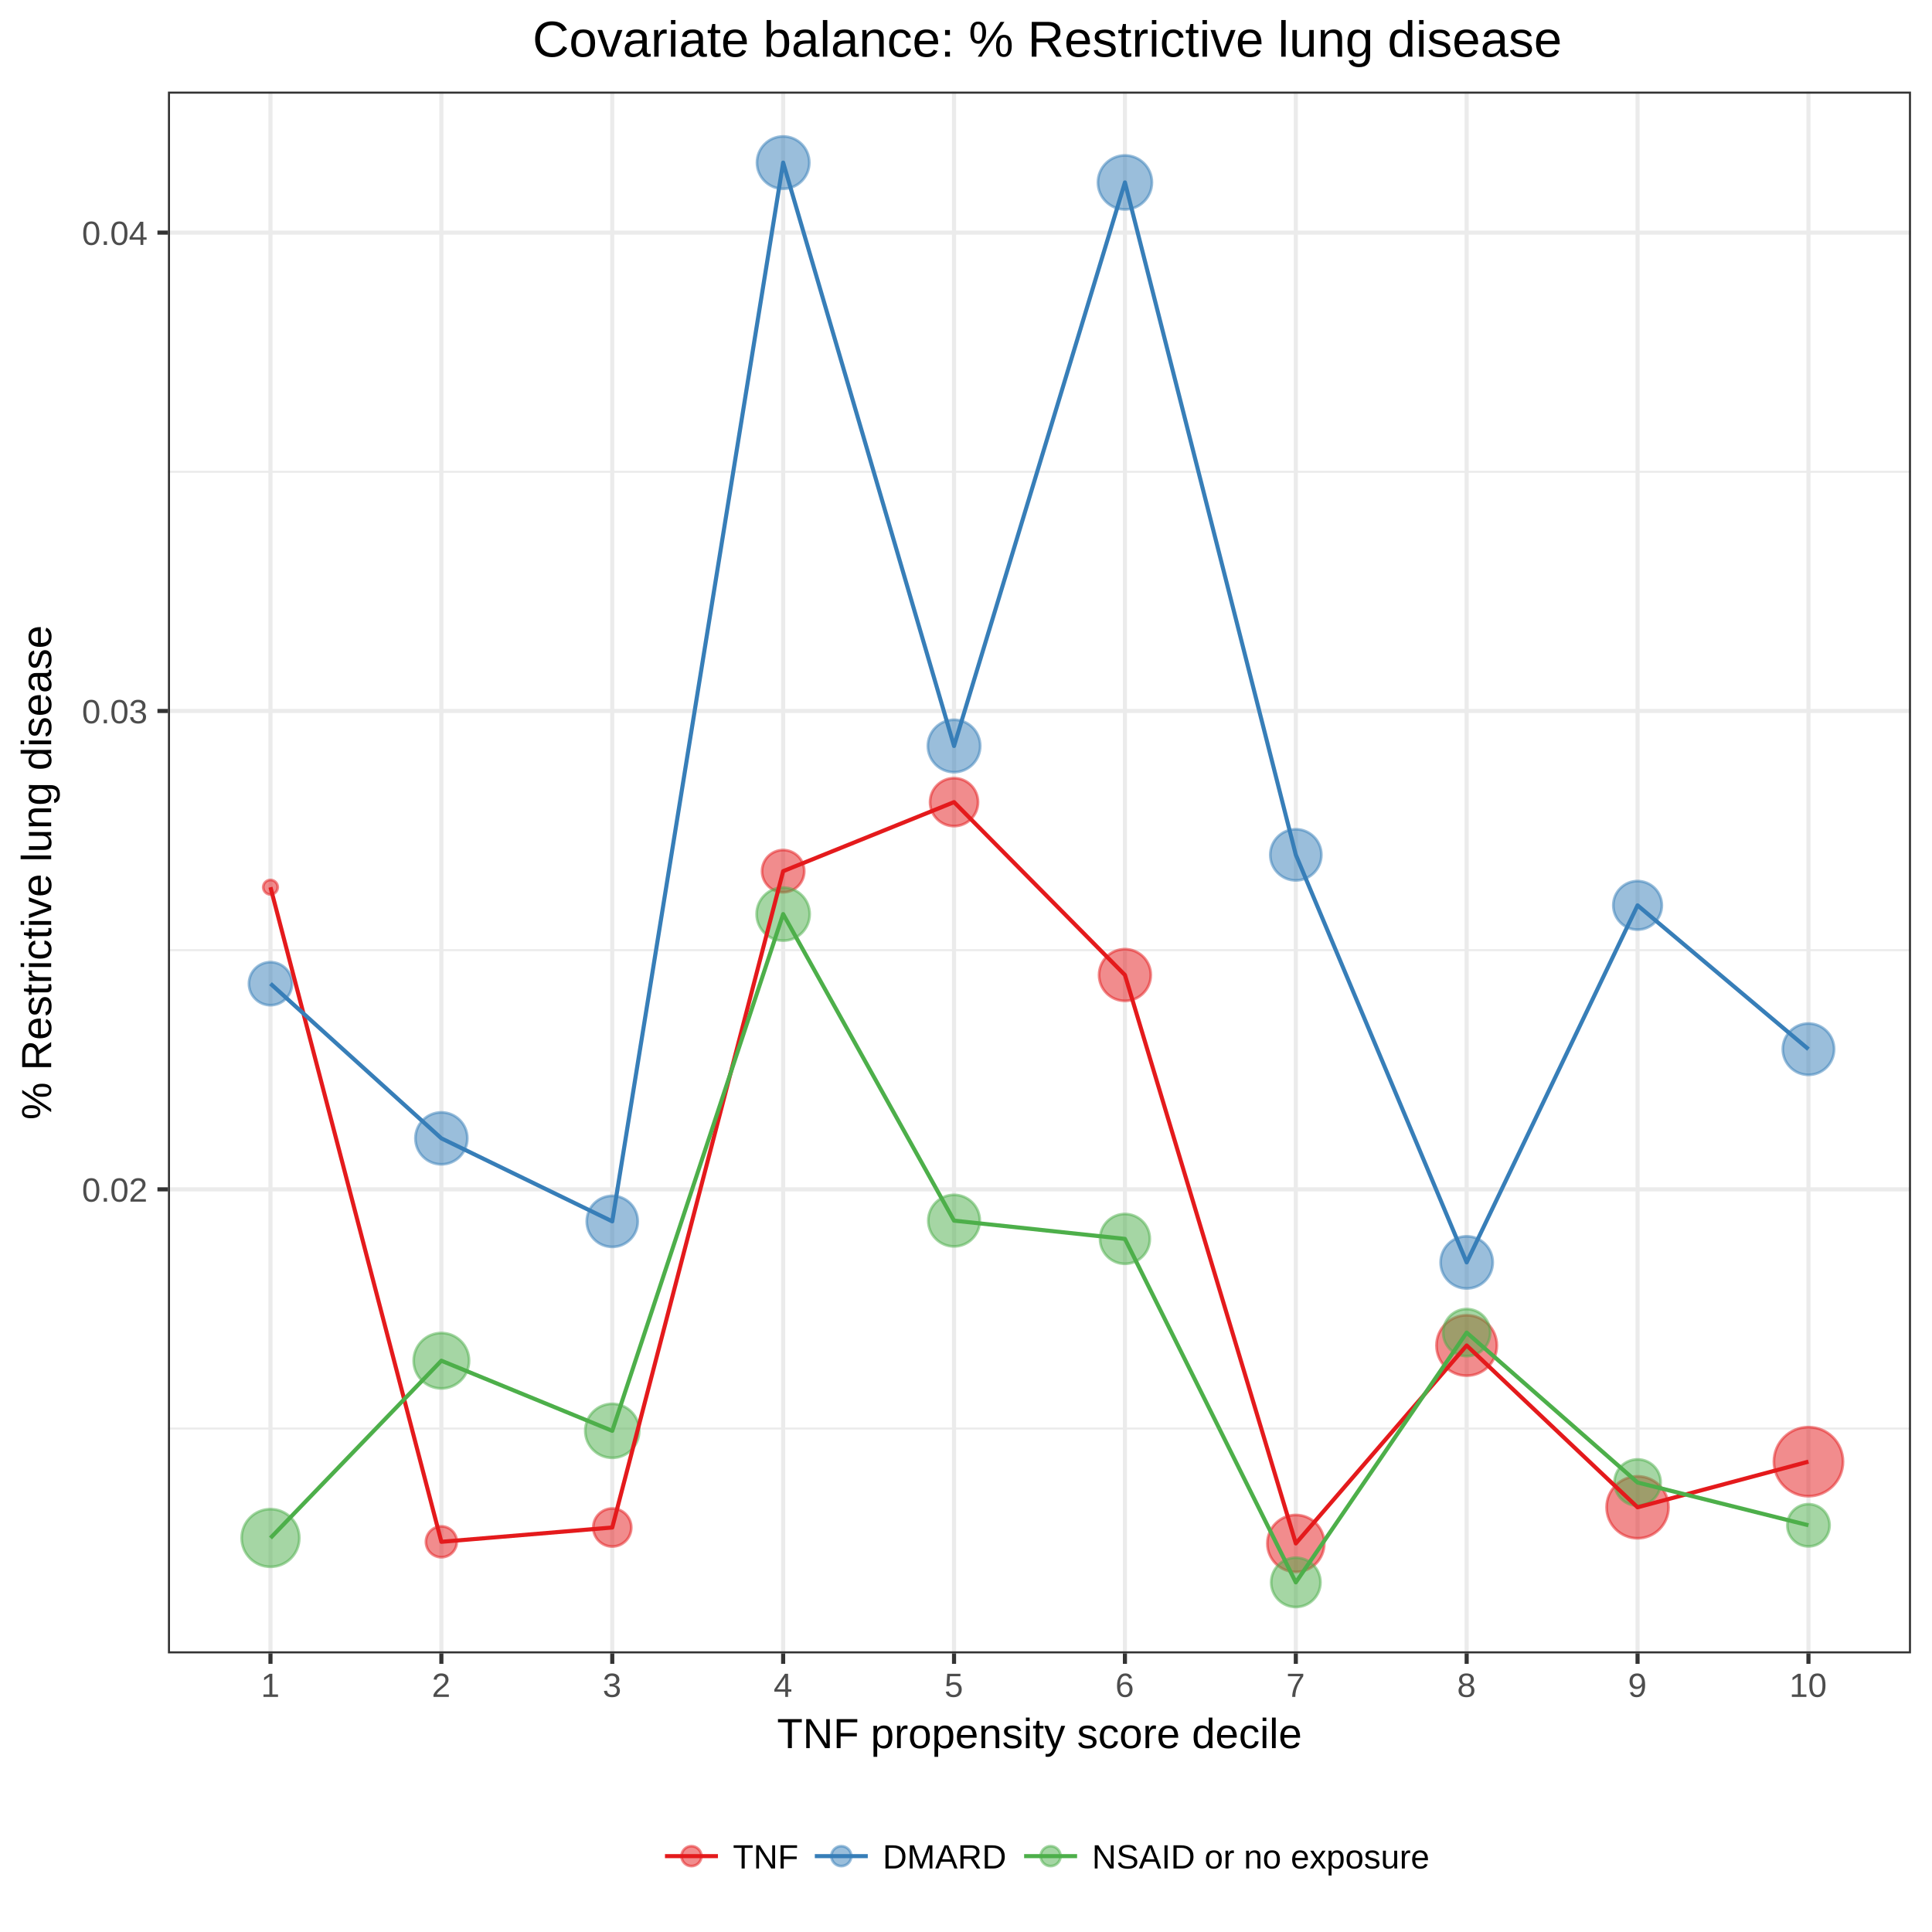
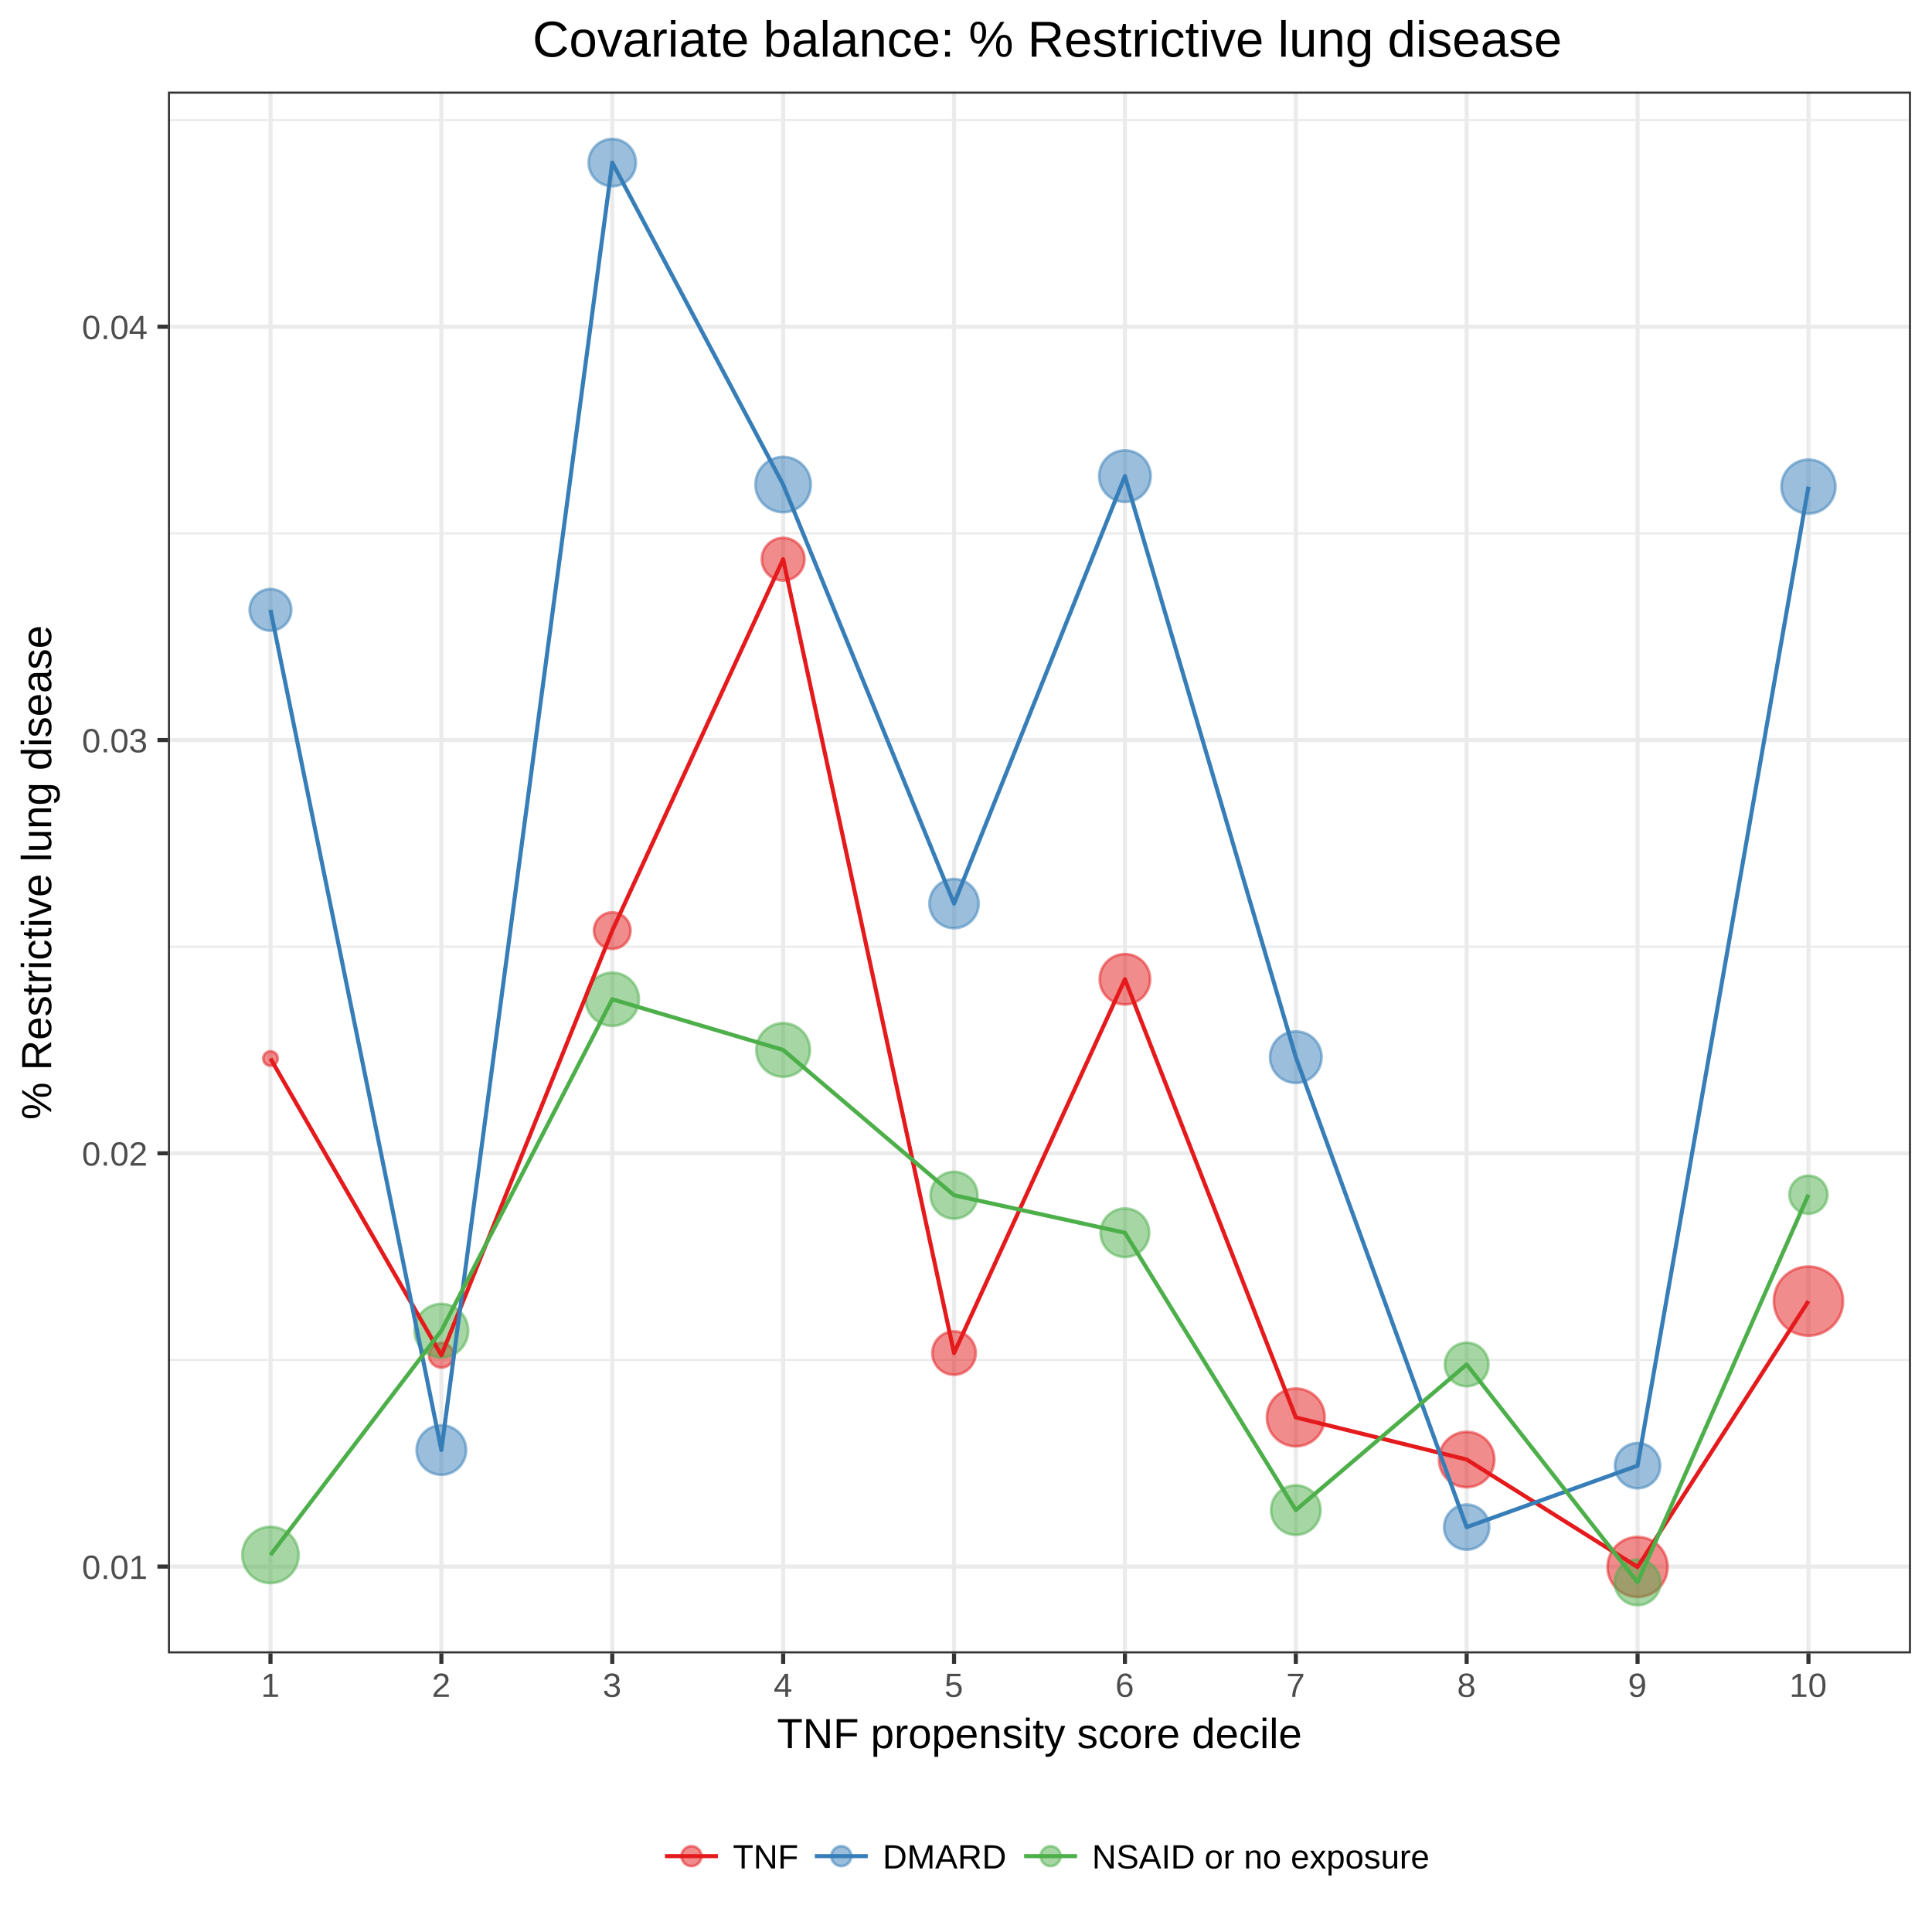
<svg xmlns="http://www.w3.org/2000/svg" viewBox="0 0 504.00 504.00">
  <defs>
    <style type="text/css">
    line, polyline, path, rect, circle {
      fill: none;
      stroke: #000000;
      stroke-linecap: round;
      stroke-linejoin: round;
      stroke-miterlimit: 10.00;
    }
  </style>
  </defs>
  <rect width="100%" height="100%" style="stroke: none; fill: #FFFFFF;" />
  <rect x="0.00" y="-0.00" width="504.00" height="504.00" style="stroke-width: 1.07; stroke: #FFFFFF; fill: #FFFFFF;" />
  <defs>
    <clipPath id="cpNDMuODEzM3w0OTguNTIxfDQzMS4zMDl8MjMuODk4NQ==">
      <rect x="43.81" y="23.90" width="454.71" height="407.41" />
    </clipPath>
  </defs>
  <rect x="43.81" y="23.90" width="454.71" height="407.41" style="stroke-width: 1.07; stroke: none; fill: #FFFFFF;" clip-path="url(#cpNDMuODEzM3w0OTguNTIxfDQzMS4zMDl8MjMuODk4NQ==)" />
-   <polyline points="43.81,372.66 498.52,372.66 " style="stroke-width: 0.53; stroke: #EBEBEB; stroke-linecap: butt;" clip-path="url(#cpNDMuODEzM3w0OTguNTIxfDQzMS4zMDl8MjMuODk4NQ==)" />
-   <polyline points="43.81,247.87 498.52,247.87 " style="stroke-width: 0.53; stroke: #EBEBEB; stroke-linecap: butt;" clip-path="url(#cpNDMuODEzM3w0OTguNTIxfDQzMS4zMDl8MjMuODk4NQ==)" />
-   <polyline points="43.81,123.08 498.52,123.08 " style="stroke-width: 0.53; stroke: #EBEBEB; stroke-linecap: butt;" clip-path="url(#cpNDMuODEzM3w0OTguNTIxfDQzMS4zMDl8MjMuODk4NQ==)" />
-   <polyline points="43.81,310.26 498.52,310.26 " style="stroke-width: 1.07; stroke: #EBEBEB; stroke-linecap: butt;" clip-path="url(#cpNDMuODEzM3w0OTguNTIxfDQzMS4zMDl8MjMuODk4NQ==)" />
-   <polyline points="43.81,185.47 498.52,185.47 " style="stroke-width: 1.07; stroke: #EBEBEB; stroke-linecap: butt;" clip-path="url(#cpNDMuODEzM3w0OTguNTIxfDQzMS4zMDl8MjMuODk4NQ==)" />
-   <polyline points="43.81,60.68 498.52,60.68 " style="stroke-width: 1.07; stroke: #EBEBEB; stroke-linecap: butt;" clip-path="url(#cpNDMuODEzM3w0OTguNTIxfDQzMS4zMDl8MjMuODk4NQ==)" />
+   <polyline points="43.81,354.77 498.52,354.77 " style="stroke-width: 0.53; stroke: #EBEBEB; stroke-linecap: butt;" clip-path="url(#cpNDMuODEzM3w0OTguNTIxfDQzMS4zMDl8MjMuODk4NQ==)" />
+   <polyline points="43.81,246.96 498.52,246.96 " style="stroke-width: 0.53; stroke: #EBEBEB; stroke-linecap: butt;" clip-path="url(#cpNDMuODEzM3w0OTguNTIxfDQzMS4zMDl8MjMuODk4NQ==)" />
+   <polyline points="43.81,139.14 498.52,139.14 " style="stroke-width: 0.53; stroke: #EBEBEB; stroke-linecap: butt;" clip-path="url(#cpNDMuODEzM3w0OTguNTIxfDQzMS4zMDl8MjMuODk4NQ==)" />
+   <polyline points="43.81,31.33 498.52,31.33 " style="stroke-width: 0.53; stroke: #EBEBEB; stroke-linecap: butt;" clip-path="url(#cpNDMuODEzM3w0OTguNTIxfDQzMS4zMDl8MjMuODk4NQ==)" />
+   <polyline points="43.81,408.67 498.52,408.67 " style="stroke-width: 1.07; stroke: #EBEBEB; stroke-linecap: butt;" clip-path="url(#cpNDMuODEzM3w0OTguNTIxfDQzMS4zMDl8MjMuODk4NQ==)" />
+   <polyline points="43.81,300.86 498.52,300.86 " style="stroke-width: 1.07; stroke: #EBEBEB; stroke-linecap: butt;" clip-path="url(#cpNDMuODEzM3w0OTguNTIxfDQzMS4zMDl8MjMuODk4NQ==)" />
+   <polyline points="43.81,193.05 498.52,193.05 " style="stroke-width: 1.07; stroke: #EBEBEB; stroke-linecap: butt;" clip-path="url(#cpNDMuODEzM3w0OTguNTIxfDQzMS4zMDl8MjMuODk4NQ==)" />
+   <polyline points="43.81,85.24 498.52,85.24 " style="stroke-width: 1.07; stroke: #EBEBEB; stroke-linecap: butt;" clip-path="url(#cpNDMuODEzM3w0OTguNTIxfDQzMS4zMDl8MjMuODk4NQ==)" />
  <polyline points="70.56,431.31 70.56,23.90 " style="stroke-width: 1.07; stroke: #EBEBEB; stroke-linecap: butt;" clip-path="url(#cpNDMuODEzM3w0OTguNTIxfDQzMS4zMDl8MjMuODk4NQ==)" />
  <polyline points="115.14,431.31 115.14,23.90 " style="stroke-width: 1.07; stroke: #EBEBEB; stroke-linecap: butt;" clip-path="url(#cpNDMuODEzM3w0OTguNTIxfDQzMS4zMDl8MjMuODk4NQ==)" />
  <polyline points="159.72,431.31 159.72,23.90 " style="stroke-width: 1.07; stroke: #EBEBEB; stroke-linecap: butt;" clip-path="url(#cpNDMuODEzM3w0OTguNTIxfDQzMS4zMDl8MjMuODk4NQ==)" />
  <polyline points="204.30,431.31 204.30,23.90 " style="stroke-width: 1.07; stroke: #EBEBEB; stroke-linecap: butt;" clip-path="url(#cpNDMuODEzM3w0OTguNTIxfDQzMS4zMDl8MjMuODk4NQ==)" />
  <polyline points="248.88,431.31 248.88,23.90 " style="stroke-width: 1.07; stroke: #EBEBEB; stroke-linecap: butt;" clip-path="url(#cpNDMuODEzM3w0OTguNTIxfDQzMS4zMDl8MjMuODk4NQ==)" />
  <polyline points="293.46,431.31 293.46,23.90 " style="stroke-width: 1.07; stroke: #EBEBEB; stroke-linecap: butt;" clip-path="url(#cpNDMuODEzM3w0OTguNTIxfDQzMS4zMDl8MjMuODk4NQ==)" />
  <polyline points="338.04,431.31 338.04,23.90 " style="stroke-width: 1.07; stroke: #EBEBEB; stroke-linecap: butt;" clip-path="url(#cpNDMuODEzM3w0OTguNTIxfDQzMS4zMDl8MjMuODk4NQ==)" />
  <polyline points="382.61,431.31 382.61,23.90 " style="stroke-width: 1.07; stroke: #EBEBEB; stroke-linecap: butt;" clip-path="url(#cpNDMuODEzM3w0OTguNTIxfDQzMS4zMDl8MjMuODk4NQ==)" />
  <polyline points="427.19,431.31 427.19,23.90 " style="stroke-width: 1.07; stroke: #EBEBEB; stroke-linecap: butt;" clip-path="url(#cpNDMuODEzM3w0OTguNTIxfDQzMS4zMDl8MjMuODk4NQ==)" />
  <polyline points="471.77,431.31 471.77,23.90 " style="stroke-width: 1.07; stroke: #EBEBEB; stroke-linecap: butt;" clip-path="url(#cpNDMuODEzM3w0OTguNTIxfDQzMS4zMDl8MjMuODk4NQ==)" />
-   <circle cx="70.56" cy="231.45" r="1.42pt" style="stroke-width: 0.71; stroke: #E41A1C; stroke-opacity: 0.50; fill: #E41A1C; fill-opacity: 0.50;" clip-path="url(#cpNDMuODEzM3w0OTguNTIxfDQzMS4zMDl8MjMuODk4NQ==)" />
-   <circle cx="115.14" cy="402.21" r="3.02pt" style="stroke-width: 0.71; stroke: #E41A1C; stroke-opacity: 0.50; fill: #E41A1C; fill-opacity: 0.50;" clip-path="url(#cpNDMuODEzM3w0OTguNTIxfDQzMS4zMDl8MjMuODk4NQ==)" />
-   <circle cx="159.72" cy="398.48" r="3.72pt" style="stroke-width: 0.71; stroke: #E41A1C; stroke-opacity: 0.50; fill: #E41A1C; fill-opacity: 0.50;" clip-path="url(#cpNDMuODEzM3w0OTguNTIxfDQzMS4zMDl8MjMuODk4NQ==)" />
-   <circle cx="204.30" cy="227.26" r="4.13pt" style="stroke-width: 0.71; stroke: #E41A1C; stroke-opacity: 0.50; fill: #E41A1C; fill-opacity: 0.50;" clip-path="url(#cpNDMuODEzM3w0OTguNTIxfDQzMS4zMDl8MjMuODk4NQ==)" />
-   <circle cx="248.88" cy="209.25" r="4.69pt" style="stroke-width: 0.71; stroke: #E41A1C; stroke-opacity: 0.50; fill: #E41A1C; fill-opacity: 0.50;" clip-path="url(#cpNDMuODEzM3w0OTguNTIxfDQzMS4zMDl8MjMuODk4NQ==)" />
-   <circle cx="293.46" cy="254.35" r="5.06pt" style="stroke-width: 0.71; stroke: #E41A1C; stroke-opacity: 0.50; fill: #E41A1C; fill-opacity: 0.50;" clip-path="url(#cpNDMuODEzM3w0OTguNTIxfDQzMS4zMDl8MjMuODk4NQ==)" />
-   <circle cx="338.04" cy="402.64" r="5.57pt" style="stroke-width: 0.71; stroke: #E41A1C; stroke-opacity: 0.50; fill: #E41A1C; fill-opacity: 0.50;" clip-path="url(#cpNDMuODEzM3w0OTguNTIxfDQzMS4zMDl8MjMuODk4NQ==)" />
-   <circle cx="382.61" cy="350.99" r="5.91pt" style="stroke-width: 0.71; stroke: #E41A1C; stroke-opacity: 0.50; fill: #E41A1C; fill-opacity: 0.50;" clip-path="url(#cpNDMuODEzM3w0OTguNTIxfDQzMS4zMDl8MjMuODk4NQ==)" />
-   <circle cx="427.19" cy="393.21" r="6.06pt" style="stroke-width: 0.71; stroke: #E41A1C; stroke-opacity: 0.50; fill: #E41A1C; fill-opacity: 0.50;" clip-path="url(#cpNDMuODEzM3w0OTguNTIxfDQzMS4zMDl8MjMuODk4NQ==)" />
-   <circle cx="471.77" cy="381.30" r="6.76pt" style="stroke-width: 0.71; stroke: #E41A1C; stroke-opacity: 0.50; fill: #E41A1C; fill-opacity: 0.50;" clip-path="url(#cpNDMuODEzM3w0OTguNTIxfDQzMS4zMDl8MjMuODk4NQ==)" />
-   <circle cx="70.56" cy="256.61" r="4.21pt" style="stroke-width: 0.71; stroke: #377EB8; stroke-opacity: 0.50; fill: #377EB8; fill-opacity: 0.50;" clip-path="url(#cpNDMuODEzM3w0OTguNTIxfDQzMS4zMDl8MjMuODk4NQ==)" />
-   <circle cx="115.14" cy="296.96" r="5.08pt" style="stroke-width: 0.71; stroke: #377EB8; stroke-opacity: 0.50; fill: #377EB8; fill-opacity: 0.50;" clip-path="url(#cpNDMuODEzM3w0OTguNTIxfDQzMS4zMDl8MjMuODk4NQ==)" />
-   <circle cx="159.72" cy="318.62" r="4.99pt" style="stroke-width: 0.71; stroke: #377EB8; stroke-opacity: 0.50; fill: #377EB8; fill-opacity: 0.50;" clip-path="url(#cpNDMuODEzM3w0OTguNTIxfDQzMS4zMDl8MjMuODk4NQ==)" />
-   <circle cx="204.30" cy="42.42" r="5.12pt" style="stroke-width: 0.71; stroke: #377EB8; stroke-opacity: 0.50; fill: #377EB8; fill-opacity: 0.50;" clip-path="url(#cpNDMuODEzM3w0OTguNTIxfDQzMS4zMDl8MjMuODk4NQ==)" />
-   <circle cx="248.88" cy="194.60" r="5.12pt" style="stroke-width: 0.71; stroke: #377EB8; stroke-opacity: 0.50; fill: #377EB8; fill-opacity: 0.50;" clip-path="url(#cpNDMuODEzM3w0OTguNTIxfDQzMS4zMDl8MjMuODk4NQ==)" />
-   <circle cx="293.46" cy="47.59" r="5.28pt" style="stroke-width: 0.71; stroke: #377EB8; stroke-opacity: 0.50; fill: #377EB8; fill-opacity: 0.50;" clip-path="url(#cpNDMuODEzM3w0OTguNTIxfDQzMS4zMDl8MjMuODk4NQ==)" />
-   <circle cx="338.04" cy="223.00" r="5.00pt" style="stroke-width: 0.71; stroke: #377EB8; stroke-opacity: 0.50; fill: #377EB8; fill-opacity: 0.50;" clip-path="url(#cpNDMuODEzM3w0OTguNTIxfDQzMS4zMDl8MjMuODk4NQ==)" />
-   <circle cx="382.61" cy="329.32" r="5.10pt" style="stroke-width: 0.71; stroke: #377EB8; stroke-opacity: 0.50; fill: #377EB8; fill-opacity: 0.50;" clip-path="url(#cpNDMuODEzM3w0OTguNTIxfDQzMS4zMDl8MjMuODk4NQ==)" />
-   <circle cx="427.19" cy="236.18" r="4.75pt" style="stroke-width: 0.71; stroke: #377EB8; stroke-opacity: 0.50; fill: #377EB8; fill-opacity: 0.50;" clip-path="url(#cpNDMuODEzM3w0OTguNTIxfDQzMS4zMDl8MjMuODk4NQ==)" />
-   <circle cx="471.77" cy="273.70" r="5.02pt" style="stroke-width: 0.71; stroke: #377EB8; stroke-opacity: 0.50; fill: #377EB8; fill-opacity: 0.50;" clip-path="url(#cpNDMuODEzM3w0OTguNTIxfDQzMS4zMDl8MjMuODk4NQ==)" />
-   <circle cx="70.56" cy="401.21" r="5.64pt" style="stroke-width: 0.71; stroke: #4DAF4A; stroke-opacity: 0.50; fill: #4DAF4A; fill-opacity: 0.50;" clip-path="url(#cpNDMuODEzM3w0OTguNTIxfDQzMS4zMDl8MjMuODk4NQ==)" />
-   <circle cx="115.14" cy="354.97" r="5.42pt" style="stroke-width: 0.71; stroke: #4DAF4A; stroke-opacity: 0.50; fill: #4DAF4A; fill-opacity: 0.50;" clip-path="url(#cpNDMuODEzM3w0OTguNTIxfDQzMS4zMDl8MjMuODk4NQ==)" />
-   <circle cx="159.72" cy="373.26" r="5.28pt" style="stroke-width: 0.71; stroke: #4DAF4A; stroke-opacity: 0.50; fill: #4DAF4A; fill-opacity: 0.50;" clip-path="url(#cpNDMuODEzM3w0OTguNTIxfDQzMS4zMDl8MjMuODk4NQ==)" />
-   <circle cx="204.30" cy="238.46" r="5.19pt" style="stroke-width: 0.71; stroke: #4DAF4A; stroke-opacity: 0.50; fill: #4DAF4A; fill-opacity: 0.50;" clip-path="url(#cpNDMuODEzM3w0OTguNTIxfDQzMS4zMDl8MjMuODk4NQ==)" />
-   <circle cx="248.88" cy="318.43" r="5.04pt" style="stroke-width: 0.71; stroke: #4DAF4A; stroke-opacity: 0.50; fill: #4DAF4A; fill-opacity: 0.50;" clip-path="url(#cpNDMuODEzM3w0OTguNTIxfDQzMS4zMDl8MjMuODk4NQ==)" />
-   <circle cx="293.46" cy="323.19" r="4.87pt" style="stroke-width: 0.71; stroke: #4DAF4A; stroke-opacity: 0.50; fill: #4DAF4A; fill-opacity: 0.50;" clip-path="url(#cpNDMuODEzM3w0OTguNTIxfDQzMS4zMDl8MjMuODk4NQ==)" />
-   <circle cx="338.04" cy="412.79" r="4.82pt" style="stroke-width: 0.71; stroke: #4DAF4A; stroke-opacity: 0.50; fill: #4DAF4A; fill-opacity: 0.50;" clip-path="url(#cpNDMuODEzM3w0OTguNTIxfDQzMS4zMDl8MjMuODk4NQ==)" />
-   <circle cx="382.61" cy="347.63" r="4.60pt" style="stroke-width: 0.71; stroke: #4DAF4A; stroke-opacity: 0.50; fill: #4DAF4A; fill-opacity: 0.50;" clip-path="url(#cpNDMuODEzM3w0OTguNTIxfDQzMS4zMDl8MjMuODk4NQ==)" />
-   <circle cx="427.19" cy="386.74" r="4.52pt" style="stroke-width: 0.71; stroke: #4DAF4A; stroke-opacity: 0.50; fill: #4DAF4A; fill-opacity: 0.50;" clip-path="url(#cpNDMuODEzM3w0OTguNTIxfDQzMS4zMDl8MjMuODk4NQ==)" />
-   <circle cx="471.77" cy="397.90" r="4.13pt" style="stroke-width: 0.71; stroke: #4DAF4A; stroke-opacity: 0.50; fill: #4DAF4A; fill-opacity: 0.50;" clip-path="url(#cpNDMuODEzM3w0OTguNTIxfDQzMS4zMDl8MjMuODk4NQ==)" />
-   <polyline points="70.56,231.45 115.14,402.21 159.72,398.48 204.30,227.26 248.88,209.25 293.46,254.35 338.04,402.64 382.61,350.99 427.19,393.21 471.77,381.30 " style="stroke-width: 1.07; stroke: #E41A1C; stroke-linecap: butt;" clip-path="url(#cpNDMuODEzM3w0OTguNTIxfDQzMS4zMDl8MjMuODk4NQ==)" />
-   <polyline points="70.56,256.61 115.14,296.96 159.72,318.62 204.30,42.42 248.88,194.60 293.46,47.59 338.04,223.00 382.61,329.32 427.19,236.18 471.77,273.70 " style="stroke-width: 1.07; stroke: #377EB8; stroke-linecap: butt;" clip-path="url(#cpNDMuODEzM3w0OTguNTIxfDQzMS4zMDl8MjMuODk4NQ==)" />
-   <polyline points="70.56,401.21 115.14,354.97 159.72,373.26 204.30,238.46 248.88,318.43 293.46,323.19 338.04,412.79 382.61,347.63 427.19,386.74 471.77,397.90 " style="stroke-width: 1.07; stroke: #4DAF4A; stroke-linecap: butt;" clip-path="url(#cpNDMuODEzM3w0OTguNTIxfDQzMS4zMDl8MjMuODk4NQ==)" />
+   <circle cx="70.56" cy="276.14" r="1.42pt" style="stroke-width: 0.71; stroke: #E41A1C; stroke-opacity: 0.50; fill: #E41A1C; fill-opacity: 0.50;" clip-path="url(#cpNDMuODEzM3w0OTguNTIxfDQzMS4zMDl8MjMuODk4NQ==)" />
+   <circle cx="115.14" cy="353.55" r="2.41pt" style="stroke-width: 0.71; stroke: #E41A1C; stroke-opacity: 0.50; fill: #E41A1C; fill-opacity: 0.50;" clip-path="url(#cpNDMuODEzM3w0OTguNTIxfDQzMS4zMDl8MjMuODk4NQ==)" />
+   <circle cx="159.72" cy="242.77" r="3.57pt" style="stroke-width: 0.71; stroke: #E41A1C; stroke-opacity: 0.50; fill: #E41A1C; fill-opacity: 0.50;" clip-path="url(#cpNDMuODEzM3w0OTguNTIxfDQzMS4zMDl8MjMuODk4NQ==)" />
+   <circle cx="204.30" cy="145.88" r="4.17pt" style="stroke-width: 0.71; stroke: #E41A1C; stroke-opacity: 0.50; fill: #E41A1C; fill-opacity: 0.50;" clip-path="url(#cpNDMuODEzM3w0OTguNTIxfDQzMS4zMDl8MjMuODk4NQ==)" />
+   <circle cx="248.88" cy="352.97" r="4.24pt" style="stroke-width: 0.71; stroke: #E41A1C; stroke-opacity: 0.50; fill: #E41A1C; fill-opacity: 0.50;" clip-path="url(#cpNDMuODEzM3w0OTguNTIxfDQzMS4zMDl8MjMuODk4NQ==)" />
+   <circle cx="293.46" cy="255.46" r="4.93pt" style="stroke-width: 0.71; stroke: #E41A1C; stroke-opacity: 0.50; fill: #E41A1C; fill-opacity: 0.50;" clip-path="url(#cpNDMuODEzM3w0OTguNTIxfDQzMS4zMDl8MjMuODk4NQ==)" />
+   <circle cx="338.04" cy="369.76" r="5.65pt" style="stroke-width: 0.71; stroke: #E41A1C; stroke-opacity: 0.50; fill: #E41A1C; fill-opacity: 0.50;" clip-path="url(#cpNDMuODEzM3w0OTguNTIxfDQzMS4zMDl8MjMuODk4NQ==)" />
+   <circle cx="382.61" cy="380.75" r="5.41pt" style="stroke-width: 0.71; stroke: #E41A1C; stroke-opacity: 0.50; fill: #E41A1C; fill-opacity: 0.50;" clip-path="url(#cpNDMuODEzM3w0OTguNTIxfDQzMS4zMDl8MjMuODk4NQ==)" />
+   <circle cx="427.19" cy="408.78" r="5.87pt" style="stroke-width: 0.71; stroke: #E41A1C; stroke-opacity: 0.50; fill: #E41A1C; fill-opacity: 0.50;" clip-path="url(#cpNDMuODEzM3w0OTguNTIxfDQzMS4zMDl8MjMuODk4NQ==)" />
+   <circle cx="471.77" cy="339.42" r="6.76pt" style="stroke-width: 0.71; stroke: #E41A1C; stroke-opacity: 0.50; fill: #E41A1C; fill-opacity: 0.50;" clip-path="url(#cpNDMuODEzM3w0OTguNTIxfDQzMS4zMDl8MjMuODk4NQ==)" />
+   <circle cx="70.56" cy="159.10" r="4.07pt" style="stroke-width: 0.71; stroke: #377EB8; stroke-opacity: 0.50; fill: #377EB8; fill-opacity: 0.50;" clip-path="url(#cpNDMuODEzM3w0OTguNTIxfDQzMS4zMDl8MjMuODk4NQ==)" />
+   <circle cx="115.14" cy="378.27" r="4.84pt" style="stroke-width: 0.71; stroke: #377EB8; stroke-opacity: 0.50; fill: #377EB8; fill-opacity: 0.50;" clip-path="url(#cpNDMuODEzM3w0OTguNTIxfDQzMS4zMDl8MjMuODk4NQ==)" />
+   <circle cx="159.72" cy="42.42" r="4.62pt" style="stroke-width: 0.71; stroke: #377EB8; stroke-opacity: 0.50; fill: #377EB8; fill-opacity: 0.50;" clip-path="url(#cpNDMuODEzM3w0OTguNTIxfDQzMS4zMDl8MjMuODk4NQ==)" />
+   <circle cx="204.30" cy="126.41" r="5.41pt" style="stroke-width: 0.71; stroke: #377EB8; stroke-opacity: 0.50; fill: #377EB8; fill-opacity: 0.50;" clip-path="url(#cpNDMuODEzM3w0OTguNTIxfDQzMS4zMDl8MjMuODk4NQ==)" />
+   <circle cx="248.88" cy="235.72" r="4.81pt" style="stroke-width: 0.71; stroke: #377EB8; stroke-opacity: 0.50; fill: #377EB8; fill-opacity: 0.50;" clip-path="url(#cpNDMuODEzM3w0OTguNTIxfDQzMS4zMDl8MjMuODk4NQ==)" />
+   <circle cx="293.46" cy="124.21" r="5.04pt" style="stroke-width: 0.71; stroke: #377EB8; stroke-opacity: 0.50; fill: #377EB8; fill-opacity: 0.50;" clip-path="url(#cpNDMuODEzM3w0OTguNTIxfDQzMS4zMDl8MjMuODk4NQ==)" />
+   <circle cx="338.04" cy="275.78" r="5.04pt" style="stroke-width: 0.71; stroke: #377EB8; stroke-opacity: 0.50; fill: #377EB8; fill-opacity: 0.50;" clip-path="url(#cpNDMuODEzM3w0OTguNTIxfDQzMS4zMDl8MjMuODk4NQ==)" />
+   <circle cx="382.61" cy="398.38" r="4.41pt" style="stroke-width: 0.71; stroke: #377EB8; stroke-opacity: 0.50; fill: #377EB8; fill-opacity: 0.50;" clip-path="url(#cpNDMuODEzM3w0OTguNTIxfDQzMS4zMDl8MjMuODk4NQ==)" />
+   <circle cx="427.19" cy="382.35" r="4.42pt" style="stroke-width: 0.71; stroke: #377EB8; stroke-opacity: 0.50; fill: #377EB8; fill-opacity: 0.50;" clip-path="url(#cpNDMuODEzM3w0OTguNTIxfDQzMS4zMDl8MjMuODk4NQ==)" />
+   <circle cx="471.77" cy="126.94" r="5.28pt" style="stroke-width: 0.71; stroke: #377EB8; stroke-opacity: 0.50; fill: #377EB8; fill-opacity: 0.50;" clip-path="url(#cpNDMuODEzM3w0OTguNTIxfDQzMS4zMDl8MjMuODk4NQ==)" />
+   <circle cx="70.56" cy="405.64" r="5.50pt" style="stroke-width: 0.71; stroke: #4DAF4A; stroke-opacity: 0.50; fill: #4DAF4A; fill-opacity: 0.50;" clip-path="url(#cpNDMuODEzM3w0OTguNTIxfDQzMS4zMDl8MjMuODk4NQ==)" />
+   <circle cx="115.14" cy="347.14" r="5.24pt" style="stroke-width: 0.71; stroke: #4DAF4A; stroke-opacity: 0.50; fill: #4DAF4A; fill-opacity: 0.50;" clip-path="url(#cpNDMuODEzM3w0OTguNTIxfDQzMS4zMDl8MjMuODk4NQ==)" />
+   <circle cx="159.72" cy="260.68" r="5.20pt" style="stroke-width: 0.71; stroke: #4DAF4A; stroke-opacity: 0.50; fill: #4DAF4A; fill-opacity: 0.50;" clip-path="url(#cpNDMuODEzM3w0OTguNTIxfDQzMS4zMDl8MjMuODk4NQ==)" />
+   <circle cx="204.30" cy="273.90" r="5.24pt" style="stroke-width: 0.71; stroke: #4DAF4A; stroke-opacity: 0.50; fill: #4DAF4A; fill-opacity: 0.50;" clip-path="url(#cpNDMuODEzM3w0OTguNTIxfDQzMS4zMDl8MjMuODk4NQ==)" />
+   <circle cx="248.88" cy="311.80" r="4.58pt" style="stroke-width: 0.71; stroke: #4DAF4A; stroke-opacity: 0.50; fill: #4DAF4A; fill-opacity: 0.50;" clip-path="url(#cpNDMuODEzM3w0OTguNTIxfDQzMS4zMDl8MjMuODk4NQ==)" />
+   <circle cx="293.46" cy="321.59" r="4.75pt" style="stroke-width: 0.71; stroke: #4DAF4A; stroke-opacity: 0.50; fill: #4DAF4A; fill-opacity: 0.50;" clip-path="url(#cpNDMuODEzM3w0OTguNTIxfDQzMS4zMDl8MjMuODk4NQ==)" />
+   <circle cx="338.04" cy="393.94" r="4.84pt" style="stroke-width: 0.71; stroke: #4DAF4A; stroke-opacity: 0.50; fill: #4DAF4A; fill-opacity: 0.50;" clip-path="url(#cpNDMuODEzM3w0OTguNTIxfDQzMS4zMDl8MjMuODk4NQ==)" />
+   <circle cx="382.61" cy="355.95" r="4.26pt" style="stroke-width: 0.71; stroke: #4DAF4A; stroke-opacity: 0.50; fill: #4DAF4A; fill-opacity: 0.50;" clip-path="url(#cpNDMuODEzM3w0OTguNTIxfDQzMS4zMDl8MjMuODk4NQ==)" />
+   <circle cx="427.19" cy="412.79" r="4.46pt" style="stroke-width: 0.71; stroke: #4DAF4A; stroke-opacity: 0.50; fill: #4DAF4A; fill-opacity: 0.50;" clip-path="url(#cpNDMuODEzM3w0OTguNTIxfDQzMS4zMDl8MjMuODk4NQ==)" />
+   <circle cx="471.77" cy="311.66" r="3.72pt" style="stroke-width: 0.71; stroke: #4DAF4A; stroke-opacity: 0.50; fill: #4DAF4A; fill-opacity: 0.50;" clip-path="url(#cpNDMuODEzM3w0OTguNTIxfDQzMS4zMDl8MjMuODk4NQ==)" />
+   <polyline points="70.56,276.14 115.14,353.55 159.72,242.77 204.30,145.88 248.88,352.97 293.46,255.46 338.04,369.76 382.61,380.75 427.19,408.78 471.77,339.42 " style="stroke-width: 1.07; stroke: #E41A1C; stroke-linecap: butt;" clip-path="url(#cpNDMuODEzM3w0OTguNTIxfDQzMS4zMDl8MjMuODk4NQ==)" />
+   <polyline points="70.56,159.10 115.14,378.27 159.72,42.42 204.30,126.41 248.88,235.72 293.46,124.21 338.04,275.78 382.61,398.38 427.19,382.35 471.77,126.94 " style="stroke-width: 1.07; stroke: #377EB8; stroke-linecap: butt;" clip-path="url(#cpNDMuODEzM3w0OTguNTIxfDQzMS4zMDl8MjMuODk4NQ==)" />
+   <polyline points="70.56,405.64 115.14,347.14 159.72,260.68 204.30,273.90 248.88,311.80 293.46,321.59 338.04,393.94 382.61,355.95 427.19,412.79 471.77,311.66 " style="stroke-width: 1.07; stroke: #4DAF4A; stroke-linecap: butt;" clip-path="url(#cpNDMuODEzM3w0OTguNTIxfDQzMS4zMDl8MjMuODk4NQ==)" />
  <rect x="43.81" y="23.90" width="454.71" height="407.41" style="stroke-width: 1.07; stroke: #333333;" clip-path="url(#cpNDMuODEzM3w0OTguNTIxfDQzMS4zMDl8MjMuODk4NQ==)" />
  <defs>
    <clipPath id="cpMHw1MDR8NTA0fDA=">
      <rect x="0.00" y="0.00" width="504.00" height="504.00" />
    </clipPath>
  </defs>
  <g clip-path="url(#cpMHw1MDR8NTA0fDA=)">
-     <text x="21.37" y="313.48" style="font-size: 8.80px; fill: #4D4D4D; font-family: Arial;" textLength="17.52px" lengthAdjust="spacingAndGlyphs">0.02</text>
+     <text x="21.37" y="411.89" style="font-size: 8.80px; fill: #4D4D4D; font-family: Arial;" textLength="17.52px" lengthAdjust="spacingAndGlyphs">0.01</text>
  </g>
  <g clip-path="url(#cpMHw1MDR8NTA0fDA=)">
-     <text x="21.37" y="188.69" style="font-size: 8.80px; fill: #4D4D4D; font-family: Arial;" textLength="17.52px" lengthAdjust="spacingAndGlyphs">0.03</text>
+     <text x="21.37" y="304.08" style="font-size: 8.80px; fill: #4D4D4D; font-family: Arial;" textLength="17.52px" lengthAdjust="spacingAndGlyphs">0.02</text>
  </g>
  <g clip-path="url(#cpMHw1MDR8NTA0fDA=)">
-     <text x="21.37" y="63.90" style="font-size: 8.80px; fill: #4D4D4D; font-family: Arial;" textLength="17.52px" lengthAdjust="spacingAndGlyphs">0.04</text>
+     <text x="21.37" y="196.27" style="font-size: 8.80px; fill: #4D4D4D; font-family: Arial;" textLength="17.52px" lengthAdjust="spacingAndGlyphs">0.03</text>
  </g>
-   <polyline points="41.07,310.26 43.81,310.26 " style="stroke-width: 1.07; stroke: #333333; stroke-linecap: butt;" clip-path="url(#cpMHw1MDR8NTA0fDA=)" />
-   <polyline points="41.07,185.47 43.81,185.47 " style="stroke-width: 1.07; stroke: #333333; stroke-linecap: butt;" clip-path="url(#cpMHw1MDR8NTA0fDA=)" />
-   <polyline points="41.07,60.68 43.81,60.68 " style="stroke-width: 1.07; stroke: #333333; stroke-linecap: butt;" clip-path="url(#cpMHw1MDR8NTA0fDA=)" />
+   <g clip-path="url(#cpMHw1MDR8NTA0fDA=)">
+     <text x="21.37" y="88.46" style="font-size: 8.80px; fill: #4D4D4D; font-family: Arial;" textLength="17.52px" lengthAdjust="spacingAndGlyphs">0.04</text>
+   </g>
+   <polyline points="41.07,408.67 43.81,408.67 " style="stroke-width: 1.07; stroke: #333333; stroke-linecap: butt;" clip-path="url(#cpMHw1MDR8NTA0fDA=)" />
+   <polyline points="41.07,300.86 43.81,300.86 " style="stroke-width: 1.07; stroke: #333333; stroke-linecap: butt;" clip-path="url(#cpMHw1MDR8NTA0fDA=)" />
+   <polyline points="41.07,193.05 43.81,193.05 " style="stroke-width: 1.07; stroke: #333333; stroke-linecap: butt;" clip-path="url(#cpMHw1MDR8NTA0fDA=)" />
+   <polyline points="41.07,85.24 43.81,85.24 " style="stroke-width: 1.07; stroke: #333333; stroke-linecap: butt;" clip-path="url(#cpMHw1MDR8NTA0fDA=)" />
  <polyline points="70.56,434.05 70.56,431.31 " style="stroke-width: 1.07; stroke: #333333; stroke-linecap: butt;" clip-path="url(#cpMHw1MDR8NTA0fDA=)" />
  <polyline points="115.14,434.05 115.14,431.31 " style="stroke-width: 1.07; stroke: #333333; stroke-linecap: butt;" clip-path="url(#cpMHw1MDR8NTA0fDA=)" />
  <polyline points="159.72,434.05 159.72,431.31 " style="stroke-width: 1.07; stroke: #333333; stroke-linecap: butt;" clip-path="url(#cpMHw1MDR8NTA0fDA=)" />
  <polyline points="204.30,434.05 204.30,431.31 " style="stroke-width: 1.07; stroke: #333333; stroke-linecap: butt;" clip-path="url(#cpMHw1MDR8NTA0fDA=)" />
  <polyline points="248.88,434.05 248.88,431.31 " style="stroke-width: 1.07; stroke: #333333; stroke-linecap: butt;" clip-path="url(#cpMHw1MDR8NTA0fDA=)" />
  <polyline points="293.46,434.05 293.46,431.31 " style="stroke-width: 1.07; stroke: #333333; stroke-linecap: butt;" clip-path="url(#cpMHw1MDR8NTA0fDA=)" />
  <polyline points="338.04,434.05 338.04,431.31 " style="stroke-width: 1.07; stroke: #333333; stroke-linecap: butt;" clip-path="url(#cpMHw1MDR8NTA0fDA=)" />
  <polyline points="382.61,434.05 382.61,431.31 " style="stroke-width: 1.07; stroke: #333333; stroke-linecap: butt;" clip-path="url(#cpMHw1MDR8NTA0fDA=)" />
  <polyline points="427.19,434.05 427.19,431.31 " style="stroke-width: 1.07; stroke: #333333; stroke-linecap: butt;" clip-path="url(#cpMHw1MDR8NTA0fDA=)" />
  <polyline points="471.77,434.05 471.77,431.31 " style="stroke-width: 1.07; stroke: #333333; stroke-linecap: butt;" clip-path="url(#cpMHw1MDR8NTA0fDA=)" />
  <g clip-path="url(#cpMHw1MDR8NTA0fDA=)">
    <text x="68.06" y="442.68" style="font-size: 8.80px; fill: #4D4D4D; font-family: Arial;" textLength="5.01px" lengthAdjust="spacingAndGlyphs">1</text>
  </g>
  <g clip-path="url(#cpMHw1MDR8NTA0fDA=)">
    <text x="112.64" y="442.68" style="font-size: 8.80px; fill: #4D4D4D; font-family: Arial;" textLength="5.01px" lengthAdjust="spacingAndGlyphs">2</text>
  </g>
  <g clip-path="url(#cpMHw1MDR8NTA0fDA=)">
    <text x="157.22" y="442.68" style="font-size: 8.80px; fill: #4D4D4D; font-family: Arial;" textLength="5.01px" lengthAdjust="spacingAndGlyphs">3</text>
  </g>
  <g clip-path="url(#cpMHw1MDR8NTA0fDA=)">
    <text x="201.80" y="442.68" style="font-size: 8.80px; fill: #4D4D4D; font-family: Arial;" textLength="5.01px" lengthAdjust="spacingAndGlyphs">4</text>
  </g>
  <g clip-path="url(#cpMHw1MDR8NTA0fDA=)">
    <text x="246.37" y="442.68" style="font-size: 8.80px; fill: #4D4D4D; font-family: Arial;" textLength="5.01px" lengthAdjust="spacingAndGlyphs">5</text>
  </g>
  <g clip-path="url(#cpMHw1MDR8NTA0fDA=)">
    <text x="290.95" y="442.68" style="font-size: 8.80px; fill: #4D4D4D; font-family: Arial;" textLength="5.01px" lengthAdjust="spacingAndGlyphs">6</text>
  </g>
  <g clip-path="url(#cpMHw1MDR8NTA0fDA=)">
    <text x="335.53" y="442.68" style="font-size: 8.80px; fill: #4D4D4D; font-family: Arial;" textLength="5.01px" lengthAdjust="spacingAndGlyphs">7</text>
  </g>
  <g clip-path="url(#cpMHw1MDR8NTA0fDA=)">
    <text x="380.11" y="442.68" style="font-size: 8.80px; fill: #4D4D4D; font-family: Arial;" textLength="5.01px" lengthAdjust="spacingAndGlyphs">8</text>
  </g>
  <g clip-path="url(#cpMHw1MDR8NTA0fDA=)">
    <text x="424.69" y="442.68" style="font-size: 8.80px; fill: #4D4D4D; font-family: Arial;" textLength="5.01px" lengthAdjust="spacingAndGlyphs">9</text>
  </g>
  <g clip-path="url(#cpMHw1MDR8NTA0fDA=)">
    <text x="466.77" y="442.68" style="font-size: 8.80px; fill: #4D4D4D; font-family: Arial;" textLength="10.01px" lengthAdjust="spacingAndGlyphs">10</text>
  </g>
  <g clip-path="url(#cpMHw1MDR8NTA0fDA=)">
    <text x="202.70" y="456.03" style="font-size: 11.00px; font-family: Arial;" textLength="136.94px" lengthAdjust="spacingAndGlyphs">TNF propensity score decile</text>
  </g>
  <g clip-path="url(#cpMHw1MDR8NTA0fDA=)">
    <text transform="translate(13.35,292.11) rotate(-90)" style="font-size: 11.00px; font-family: Arial;" textLength="129.00px" lengthAdjust="spacingAndGlyphs">% Restrictive lung disease</text>
  </g>
  <rect x="161.75" y="469.90" width="218.84" height="28.62" style="stroke-width: 1.07; stroke: none; fill: #FFFFFF;" clip-path="url(#cpMHw1MDR8NTA0fDA=)" />
  <rect x="171.74" y="475.57" width="17.28" height="17.28" style="stroke-width: 1.07; stroke: none; fill: #FFFFFF;" clip-path="url(#cpMHw1MDR8NTA0fDA=)" />
  <circle cx="180.38" cy="484.21" r="1.95pt" style="stroke-width: 0.71; stroke: #E41A1C; stroke-opacity: 0.50; fill: #E41A1C; fill-opacity: 0.50;" clip-path="url(#cpMHw1MDR8NTA0fDA=)" />
  <line x1="173.47" y1="484.21" x2="187.29" y2="484.21" style="stroke-width: 1.07; stroke: #E41A1C; stroke-linecap: butt;" clip-path="url(#cpMHw1MDR8NTA0fDA=)" />
  <rect x="210.83" y="475.57" width="17.28" height="17.28" style="stroke-width: 1.07; stroke: none; fill: #FFFFFF;" clip-path="url(#cpMHw1MDR8NTA0fDA=)" />
  <circle cx="219.47" cy="484.21" r="1.95pt" style="stroke-width: 0.71; stroke: #377EB8; stroke-opacity: 0.50; fill: #377EB8; fill-opacity: 0.50;" clip-path="url(#cpMHw1MDR8NTA0fDA=)" />
  <line x1="212.56" y1="484.21" x2="226.38" y2="484.21" style="stroke-width: 1.07; stroke: #377EB8; stroke-linecap: butt;" clip-path="url(#cpMHw1MDR8NTA0fDA=)" />
  <rect x="265.43" y="475.57" width="17.28" height="17.28" style="stroke-width: 1.07; stroke: none; fill: #FFFFFF;" clip-path="url(#cpMHw1MDR8NTA0fDA=)" />
  <circle cx="274.07" cy="484.21" r="1.95pt" style="stroke-width: 0.71; stroke: #4DAF4A; stroke-opacity: 0.50; fill: #4DAF4A; fill-opacity: 0.50;" clip-path="url(#cpMHw1MDR8NTA0fDA=)" />
  <line x1="267.16" y1="484.21" x2="280.98" y2="484.21" style="stroke-width: 1.07; stroke: #4DAF4A; stroke-linecap: butt;" clip-path="url(#cpMHw1MDR8NTA0fDA=)" />
  <g clip-path="url(#cpMHw1MDR8NTA0fDA=)">
    <text x="191.18" y="487.43" style="font-size: 8.80px; font-family: Arial;" textLength="17.49px" lengthAdjust="spacingAndGlyphs">TNF</text>
  </g>
  <g clip-path="url(#cpMHw1MDR8NTA0fDA=)">
    <text x="230.27" y="487.43" style="font-size: 8.80px; font-family: Arial;" textLength="33.00px" lengthAdjust="spacingAndGlyphs">DMARD</text>
  </g>
  <g clip-path="url(#cpMHw1MDR8NTA0fDA=)">
    <text x="284.87" y="487.43" style="font-size: 8.80px; font-family: Arial;" textLength="90.04px" lengthAdjust="spacingAndGlyphs">NSAID or no exposure</text>
  </g>
  <g clip-path="url(#cpMHw1MDR8NTA0fDA=)">
    <text x="138.93" y="14.79" style="font-size: 13.20px; font-family: Arial;" textLength="264.47px" lengthAdjust="spacingAndGlyphs">Covariate balance: % Restrictive lung disease</text>
  </g>
</svg>
